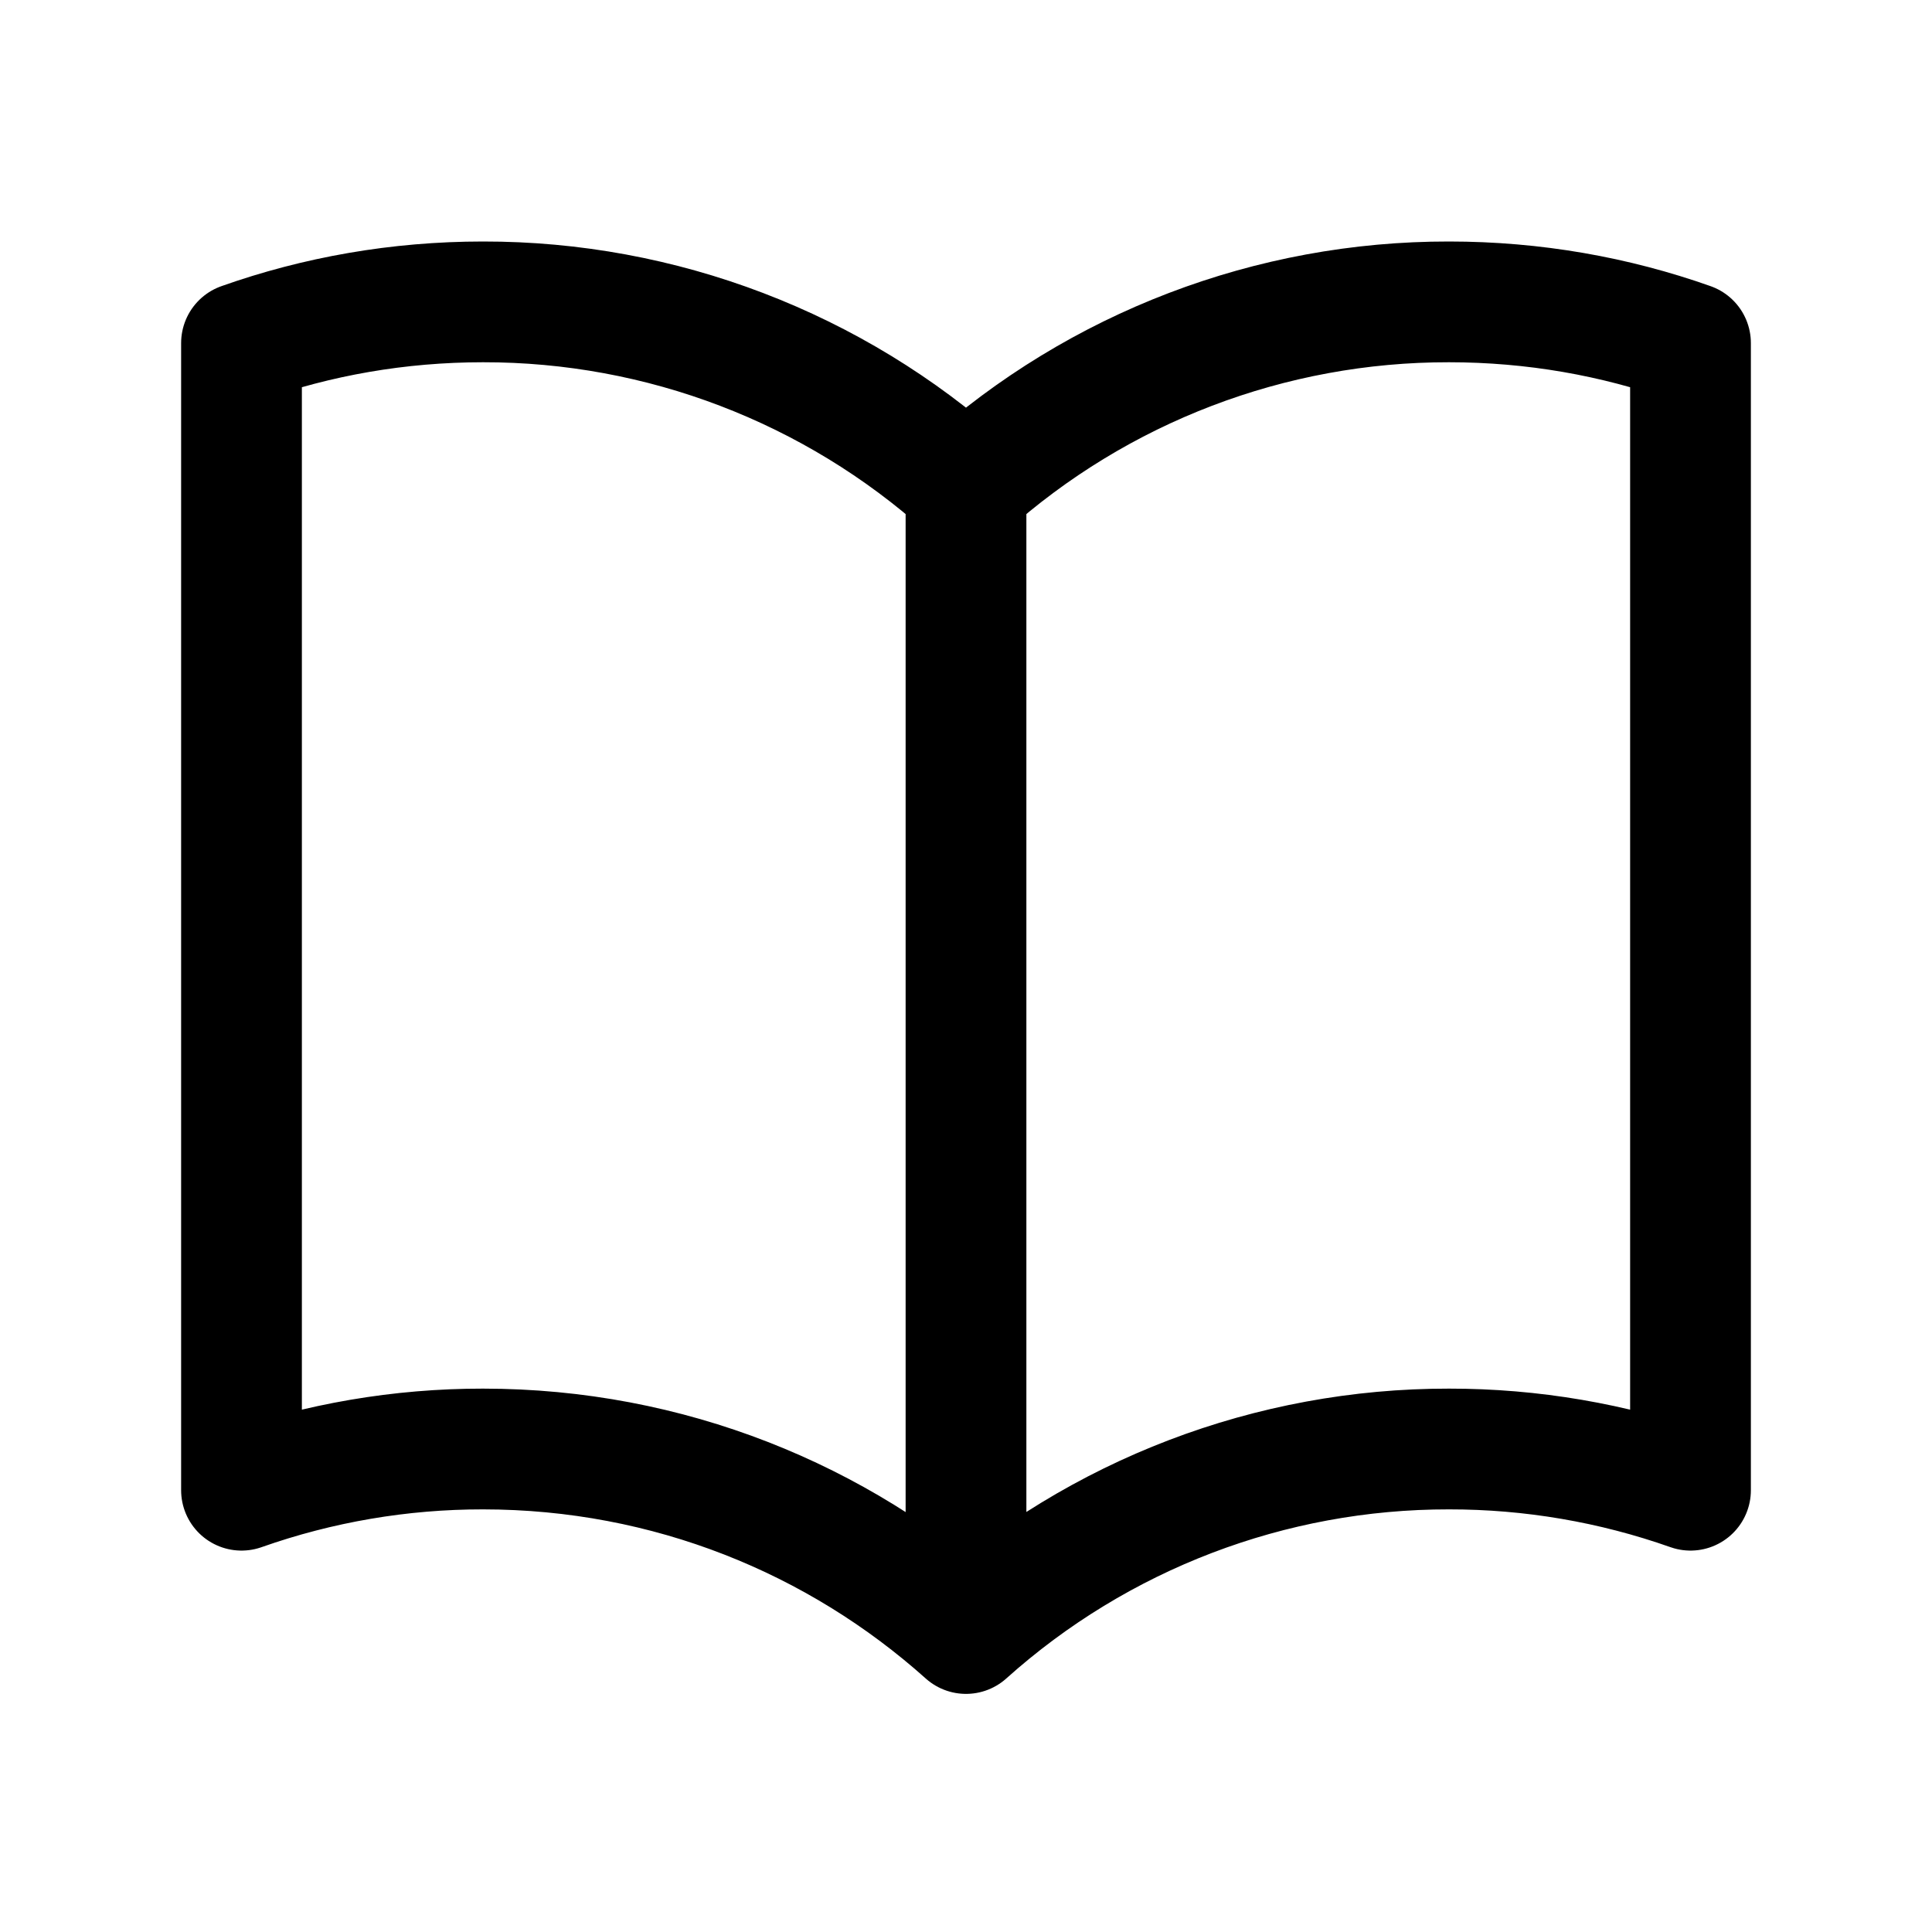
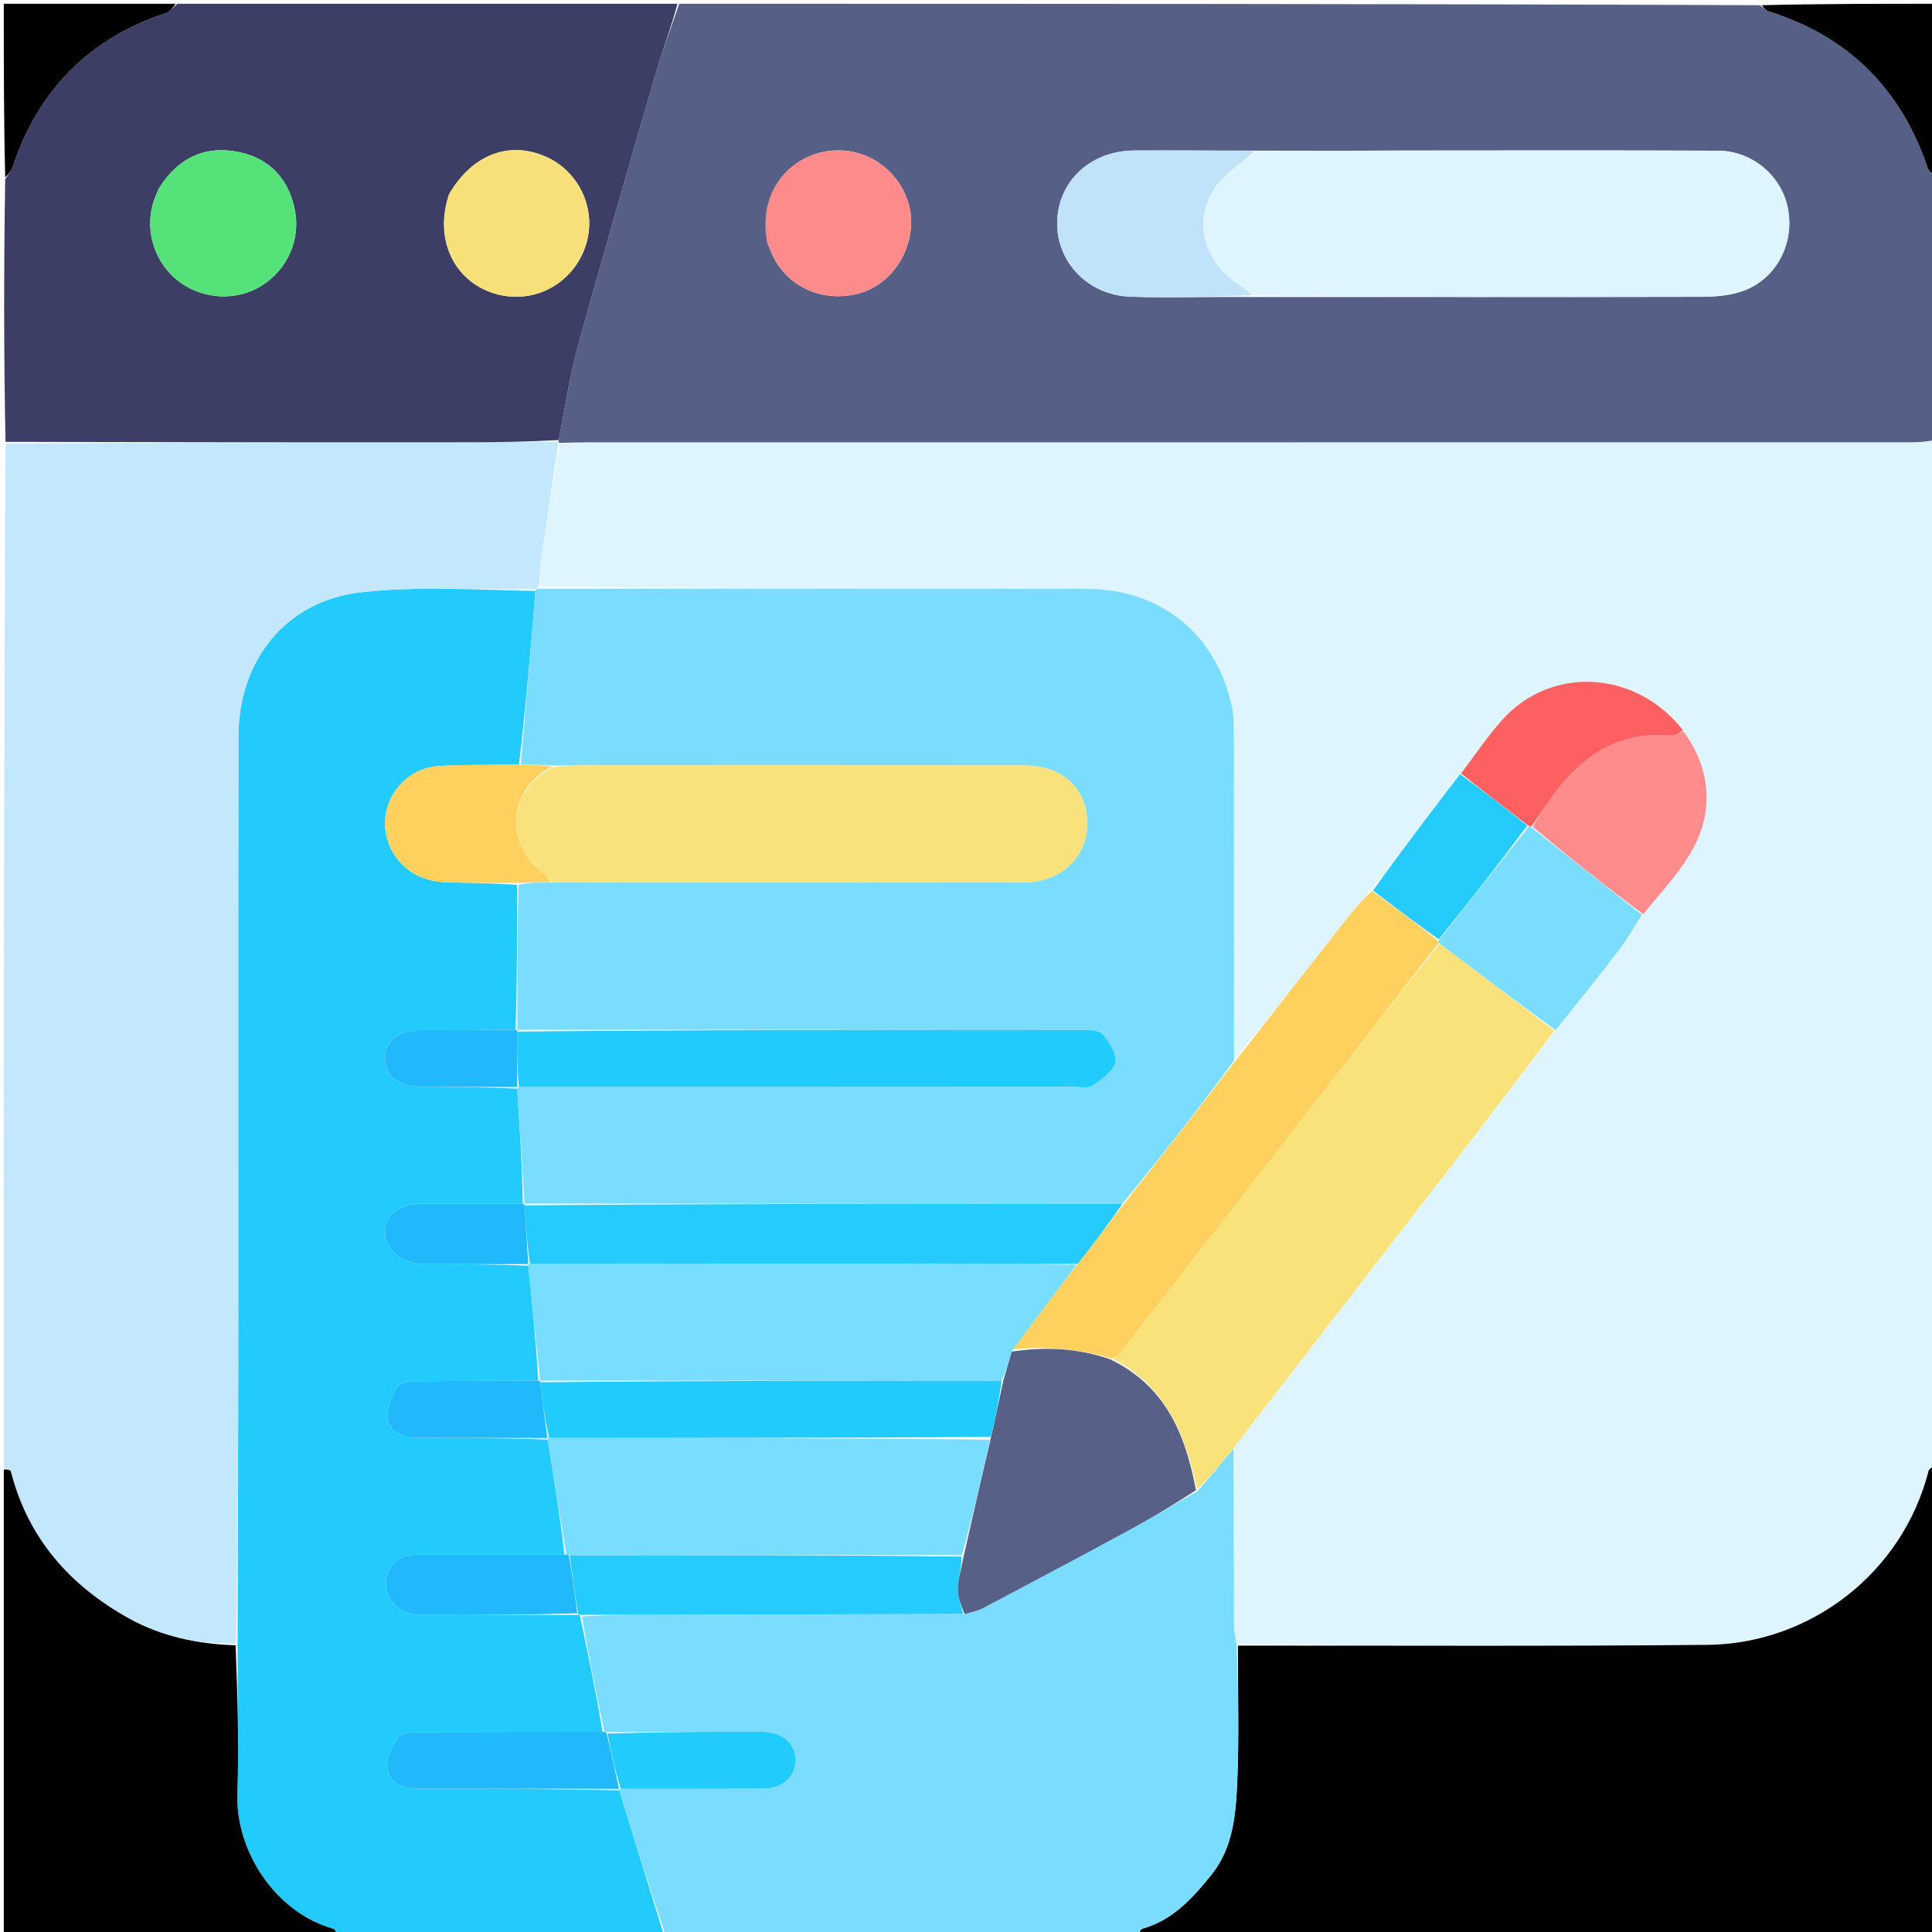
- <svg xmlns="http://www.w3.org/2000/svg" fill="none" viewBox="0 0 24 24" stroke-width="1.5" stroke="currentColor" class="size-6">
-   <path stroke-linecap="round" stroke-linejoin="round" d="M12 6.042A8.967 8.967 0 0 0 6 3.75c-1.052 0-2.062.18-3 .512v14.25A8.987 8.987 0 0 1 6 18c2.305 0 4.408.867 6 2.292m0-14.25a8.966 8.966 0 0 1 6-2.292c1.052 0 2.062.18 3 .512v14.25A8.987 8.987 0 0 0 18 18a8.967 8.967 0 0 0-6 2.292m0-14.25v14.25" />
+ <svg xmlns="http://www.w3.org/2000/svg" version="1.1" id="Layer_1" x="0px" y="0px" width="100%" viewBox="0 0 512 512" enable-background="new 0 0 512 512" xml:space="preserve">
+   <path fill="#DEF5FF" opacity="1" stroke="none" d=" M513,117   C513,207.354 513,297.708 512.672,388.224   C511.911,388.866 511.226,389.281 511.084,389.835   C504.156,416.95 479.658,435.647 452.465,435.906   C411.002,436.301 369.533,436.069 327.755,435.809   C327.298,433.714 327.033,431.913 327.025,430.111   C326.963,414.691 326.947,399.271 327.042,383.54   C346.475,358.29 365.809,333.37 385.077,308.4   C394.095,296.713 402.986,284.929 412.234,273.011   C418.137,265.698 423.814,258.619 429.308,251.401   C431.464,248.569 433.211,245.425 435.48,242.32   C440.351,236.149 445.878,230.572 449.191,223.896   C454.248,213.706 452.968,203.274 446.028,193.528   C433.552,177.532 411.031,176.296 398.071,190.808   C394.108,195.246 390.784,200.255 386.938,205.174   C378.986,215.488 371.265,225.633 363.261,235.935   C361.296,238.129 359.57,240.133 357.934,242.208   C347.678,255.215 337.442,268.238 327.14,280.775   C327.055,251.5 327.041,222.707 326.979,193.914   C326.974,191.603 326.903,189.234 326.407,186.992   C322.177,167.844 307.483,156.065 287.821,156.042   C239.555,155.987 191.29,155.97 143.014,155.492   C143.103,152.891 143.026,150.709 143.331,148.583   C144.812,138.278 146.396,127.988 148.386,117.525   C150.992,117.312 153.155,117.228 155.318,117.228   C272.386,117.222 389.455,117.224 506.523,117.214   C508.682,117.213 510.841,117.074 513,117  z" />
+   <path fill="#565F85" opacity="1" stroke="none" d=" M513,116.531   C510.841,117.074 508.682,117.213 506.523,117.214   C389.455,117.224 272.386,117.222 155.318,117.228   C153.155,117.228 150.992,117.312 148.388,117.355   C147.946,117.353 147.993,117.018 148.051,116.623   C149.743,108.12 150.909,99.882 153.1,91.927   C159.787,67.648 166.809,43.461 173.838,19.277   C175.631,13.109 177.932,7.088 180,1   C275.354,1 370.708,1 466.418,1.377   C467.423,2.177 468.019,2.776 468.733,3.001   C489.893,9.653 503.817,23.601 510.882,44.559   C511.2,45.504 512.277,46.192 513,47   C513,70.021 513,93.042 513,116.531  M332.975,78.722   C372.251,78.718 411.526,78.746 450.802,78.657   C454.252,78.649 457.857,78.383 461.12,77.369   C470.225,74.54 475.498,65.267 473.901,55.705   C472.426,46.866 464.575,39.977 455.306,39.938   C427.68,39.822 400.053,39.868 372.427,39.894   C359.285,39.906 346.143,40.016 332.077,39.914   C321.587,39.901 311.098,39.836 300.609,39.887   C289.08,39.943 280.464,47.92 280.167,58.688   C279.874,69.313 288.242,78.254 299.622,78.633   C310.423,78.993 321.249,78.606 332.975,78.722  M203.428,64.55   C204.025,65.917 204.524,67.337 205.236,68.641   C209.403,76.267 218.029,79.96 226.869,77.959   C234.881,76.146 240.902,68.684 241.437,59.908   C241.932,51.776 236.606,43.867 228.734,41.006   C215.687,36.265 199.964,46.464 203.428,64.55  z" />
+   <path fill="#22CBFC" opacity="1" stroke="none" d=" M176,513   C147.312,513 118.625,513 89.768,512.69   C89.13,511.943 88.731,511.261 88.181,511.104   C73.38,506.896 62.286,491.049 62.892,474.963   C63.381,462.004 62.915,449.008 62.96,435.565   C63.082,405.112 63.136,375.122 63.146,345.132   C63.164,295.147 63.105,245.161 63.177,195.176   C63.207,175.114 75.642,159.292 95.466,156.99   C110.755,155.215 126.379,156.333 141.909,156.602   C140.644,172.209 139.324,187.379 137.539,202.633   C131.77,202.732 126.463,202.646 121.162,202.802   C118.212,202.889 115.104,202.869 112.363,203.785   C105.44,206.098 101.195,213.298 102.171,220.172   C103.256,227.813 109.412,233.386 117.616,233.761   C124.065,234.055 130.532,233.964 136.995,234.51   C137.034,247.612 137.07,260.247 136.628,272.921   C127.846,272.971 119.542,272.978 111.238,272.998   C105.624,273.012 102.094,275.853 102.023,280.391   C101.951,284.921 105.54,287.946 111.18,287.99   C119.816,288.056 128.451,288.057 137.084,288.518   C137.73,298.962 138.379,308.973 138.556,318.99   C129.435,318.997 120.785,318.988 112.135,319.003   C105.636,319.015 101.9,321.865 102.025,326.674   C102.146,331.367 106.664,334.97 112.562,334.991   C121.711,335.022 130.86,335.001 140.02,335.434   C141.06,345.862 142.089,355.859 142.639,365.904   C131.523,365.968 120.885,365.923 110.249,366.06   C108.543,366.082 105.966,366.402 105.327,367.487   C103.866,369.97 102.365,373.137 102.701,375.796   C103.151,379.365 106.467,380.988 110.198,380.999   C121.832,381.031 133.466,381.071 145.152,381.499   C146.823,391.919 148.442,401.949 149.587,411.986   C136.476,411.996 123.84,412.018 111.204,411.987   C107.662,411.979 104.608,412.69 103.042,416.348   C100.545,422.179 104.611,427.913 111.571,427.963   C125.37,428.064 139.171,427.971 153.154,427.963   C153.337,427.968 153.703,427.947 153.749,428.381   C155.917,438.852 158.038,448.89 159.676,458.952   C143.056,458.983 126.919,458.946 110.784,459.058   C108.91,459.071 106.121,459.312 105.363,460.485   C103.813,462.886 102.312,466.143 102.694,468.771   C103.249,472.583 106.759,474.023 110.682,474.019   C128.482,474 146.281,474.051 164.122,474.453   C168.108,487.553 172.054,500.277 176,513  z" />
+   <path fill="#C3E7FD" opacity="1" stroke="none" d=" M141.855,156.164   C126.379,156.333 110.755,155.215 95.466,156.99   C75.642,159.292 63.207,175.114 63.177,195.176   C63.105,245.161 63.164,295.147 63.146,345.132   C63.136,375.122 63.082,405.112 62.527,435.553   C52.209,435.689 42.71,433.636 34.188,428.909   C18.568,420.245 7.395,407.707 2.885,389.942   C2.772,389.497 1.651,389.308 1,389   C1,298.646 1,208.292 1.46,117.567   C42.473,117.208 83.027,117.231 123.58,117.22   C131.718,117.218 139.855,117.089 147.993,117.018   C147.993,117.018 147.946,117.353 147.945,117.523   C146.396,127.988 144.812,138.278 143.331,148.583   C143.026,150.709 143.103,152.891 142.72,155.544   C142.243,156.082 142.049,156.123 141.855,156.164  z" />
+   <path fill="#3D3E65" opacity="1" stroke="none" d=" M148.051,116.623   C139.855,117.089 131.718,117.218 123.58,117.22   C83.027,117.231 42.473,117.208 1.46,117.098   C1,93.979 1,70.958 1.376,47.504   C2.298,46.119 3.023,45.226 3.363,44.205   C10.138,23.866 23.577,10.219 43.981,3.445   C45.131,3.064 46,1.835 47,1   C91.021,1 135.042,1 179.531,1   C177.932,7.088 175.631,13.109 173.838,19.277   C166.809,43.461 159.787,67.648 153.1,91.927   C150.909,99.882 149.743,108.12 148.051,116.623  M118.943,51.65   C115.053,63.3 120.193,74.446 130.987,77.767   C141.412,80.974 152.209,75.138 155.369,64.586   C158.129,55.371 153.416,45.315 144.536,41.473   C134.878,37.293 125.182,40.918 118.943,51.65  M42.126,49.885   C41.581,51.273 40.916,52.628 40.51,54.056   C38.376,61.559 41.17,69.846 47.349,74.542   C53.768,79.421 62.615,79.892 69.321,75.712   C76.228,71.408 79.706,63.437 78.131,55.593   C76.488,47.412 71.477,42.054 63.532,40.346   C54.793,38.466 47.489,41.458 42.126,49.885  z" />
+   <path fill="#000000" opacity="1" stroke="none" d=" M328.066,436.103   C369.533,436.069 411.002,436.301 452.465,435.906   C479.658,435.647 504.156,416.95 511.084,389.835   C511.226,389.281 511.911,388.866 512.672,388.693   C513,430.279 513,471.559 513,513   C442.979,513 372.958,513 302.167,512.69   C301.862,511.94 302.257,511.252 302.803,511.097   C310.819,508.832 316.051,503.012 321.004,496.872   C326.739,489.762 327.485,481.038 327.868,472.532   C328.413,460.411 328.044,448.248 328.066,436.103  z" />
+   <path fill="#7ADDFF" opacity="1" stroke="none" d=" M327.755,435.809   C328.044,448.248 328.413,460.411 327.868,472.532   C327.485,481.038 326.739,489.762 321.004,496.872   C316.051,503.012 310.819,508.832 302.803,511.097   C302.257,511.252 301.862,511.94 301.699,512.69   C260.312,513 218.625,513 176.469,513   C172.054,500.277 168.108,487.553 164.101,474.445   C164.038,474.059 164.056,474.074 164.519,474.064   C177.272,474.048 189.561,474.076 201.85,474.02   C207.298,473.995 210.612,471.21 210.795,466.727   C210.984,462.115 207.474,458.967 201.835,458.953   C188.218,458.92 174.601,458.985 160.778,458.984   C160.573,458.958 160.159,458.928 160.159,458.928   C158.038,448.89 155.917,438.852 154.251,428.378   C160.183,427.941 165.66,427.95 171.138,427.937   C199.184,427.871 227.231,427.801 255.629,427.761   C257.527,427.251 259.174,426.899 260.606,426.141   C273.406,419.367 286.2,412.578 298.93,405.674   C305.047,402.357 311.025,398.784 317.367,395.153   C320.752,391.27 323.834,387.56 326.917,383.85   C326.947,399.271 326.963,414.691 327.025,430.111   C327.033,431.913 327.298,433.714 327.755,435.809  z" />
+   <path fill="#000000" opacity="1" stroke="none" d=" M1,389.469   C1.651,389.308 2.772,389.497 2.885,389.942   C7.395,407.707 18.568,420.245 34.188,428.909   C42.71,433.636 52.209,435.689 62.439,436.017   C62.915,449.008 63.381,462.004 62.892,474.963   C62.286,491.049 73.38,506.896 88.181,511.104   C88.731,511.261 89.13,511.943 89.3,512.69   C59.727,513 30.455,513 1,513   C1,471.979 1,430.958 1,389.469  z" />
+   <path fill="#000000" opacity="1" stroke="none" d=" M46.531,1   C46,1.835 45.131,3.064 43.981,3.445   C23.577,10.219 10.138,23.866 3.363,44.205   C3.023,45.226 2.298,46.119 1.376,47.036   C1,31.74 1,16.48 1,1   C16.02,1 31.041,1 46.531,1  z" />
+   <path fill="#000000" opacity="1" stroke="none" d=" M513,46.531   C512.277,46.192 511.2,45.504 510.882,44.559   C503.817,23.601 489.893,9.653 468.733,3.001   C468.019,2.776 467.423,2.177 466.886,1.377   C482.26,1 497.52,1 513,1   C513,16.02 513,31.041 513,46.531  z" />
+   <path fill="#7ADDFF" opacity="1" stroke="none" d=" M141.909,156.602   C142.049,156.123 142.243,156.082 142.73,155.989   C191.29,155.97 239.555,155.987 287.821,156.042   C307.483,156.065 322.177,167.844 326.407,186.992   C326.903,189.234 326.974,191.603 326.979,193.914   C327.041,222.707 327.055,251.5 327.031,281.089   C317.286,294.264 307.589,306.643 297.432,319.023   C244.32,319.006 191.668,318.988 139.009,318.977   C139.002,318.985 139.027,318.984 139.027,318.984   C138.379,308.973 137.73,298.962 137.066,288.507   C137.049,288.063 137.056,288.079 137.52,288.06   C186.814,288.027 235.645,288.014 284.476,287.996   C286.142,287.996 288.233,288.568 289.384,287.784   C291.813,286.13 294.949,284.039 295.532,281.589   C296.052,279.401 294.012,276.041 292.173,274.063   C291.036,272.84 288.161,272.946 286.066,272.944   C236.401,272.891 186.737,272.905 137.072,272.905   C137.071,272.902 137.106,272.883 137.106,272.883   C137.07,260.247 137.034,247.612 137.439,234.434   C140.579,233.849 143.277,233.806 146.439,233.845   C161.726,233.907 176.55,233.875 191.374,233.869   C218.024,233.859 244.675,233.905 271.325,233.844   C281.049,233.822 288.025,227.321 288.122,218.473   C288.226,209.068 281.668,202.848 271.359,202.836   C232.882,202.792 194.405,202.814 155.928,202.821   C152.965,202.821 150.002,202.899 146.586,202.884   C143.424,202.735 140.714,202.642 138.004,202.549   C139.324,187.379 140.644,172.209 141.909,156.602  z" />
+   <path fill="#FAE27A" opacity="1" stroke="none" d=" M327.042,383.54   C323.834,387.56 320.752,391.27 317.246,394.755   C314.151,380.03 308.841,367.244 294.901,360.12   C295.746,359.535 296.358,359.191 296.756,358.679   C314.878,335.407 332.987,312.126 351.082,288.833   C361.14,275.887 371.169,262.919 381.526,250.059   C391.872,257.835 401.903,265.512 411.934,273.189   C402.986,284.929 394.095,296.713 385.077,308.4   C365.809,333.37 346.475,358.29 327.042,383.54  z" />
+   <path fill="#FED05D" opacity="1" stroke="none" d=" M381.211,249.961   C371.169,262.919 361.14,275.887 351.082,288.833   C332.987,312.126 314.878,335.407 296.756,358.679   C296.358,359.191 295.746,359.535 294.53,360.067   C285.528,357.223 276.992,356.856 268.457,357.546   C274.168,349.88 279.753,342.498 285.602,334.938   C289.874,329.513 293.884,324.268 297.893,319.022   C307.589,306.643 317.286,294.264 327.091,281.57   C337.442,268.238 347.678,255.215 357.934,242.208   C359.57,240.133 361.296,238.129 363.569,236.157   C369.774,240.515 375.39,244.808 381.053,249.317   C381.099,249.533 381.211,249.961 381.211,249.961  z" />
+   <path fill="#7BDDFE" opacity="1" stroke="none" d=" M381.526,250.059   C381.211,249.961 381.099,249.533 381.35,249.156   C389.381,238.873 397.161,228.967 405.181,219.059   C405.421,219.058 405.9,219.106 406.05,219.407   C415.847,227.279 425.496,234.851 435.144,242.422   C433.211,245.425 431.464,248.569 429.308,251.401   C423.814,258.619 418.137,265.698 412.234,273.011   C401.903,265.512 391.872,257.835 381.526,250.059  z" />
+   <path fill="#FE8C8C" opacity="1" stroke="none" d=" M435.48,242.32   C425.496,234.851 415.847,227.279 406.188,219.084   C407.782,216.168 409.376,213.866 410.994,211.582   C418.833,200.515 428.812,193.621 443.105,194.941   C444.086,195.032 445.15,194.22 446.176,193.828   C452.968,203.274 454.248,213.706 449.191,223.896   C445.878,230.572 440.351,236.149 435.48,242.32  z" />
+   <path fill="#FC6060" opacity="1" stroke="none" d=" M446.028,193.528   C445.15,194.22 444.086,195.032 443.105,194.941   C428.812,193.621 418.833,200.515 410.994,211.582   C409.376,213.866 407.782,216.168 406.039,218.783   C405.9,219.106 405.421,219.058 404.983,218.793   C398.753,214.02 392.96,209.512 387.168,205.003   C390.784,200.255 394.108,195.246 398.071,190.808   C411.031,176.296 433.552,177.532 446.028,193.528  z" />
+   <path fill="#24CBFB" opacity="1" stroke="none" d=" M386.938,205.174   C392.96,209.512 398.753,214.02 404.743,218.795   C397.161,228.967 389.381,238.873 381.304,248.94   C375.39,244.808 369.774,240.515 363.85,235.999   C371.265,225.633 378.986,215.488 386.938,205.174  z" />
+   <path fill="#DEF5FF" opacity="1" stroke="none" d=" M333.002,40.081   C346.143,40.016 359.285,39.906 372.427,39.894   C400.053,39.868 427.68,39.822 455.306,39.938   C464.575,39.977 472.426,46.866 473.901,55.705   C475.498,65.267 470.225,74.54 461.12,77.369   C457.857,78.383 454.252,78.649 450.802,78.657   C411.526,78.746 372.251,78.718 332.42,78.333   C330.924,77.3 330.002,76.626 329.039,76.017   C319.335,69.873 315.927,59.306 321.767,50.022   C324.322,45.96 329.186,43.351 333.002,40.081  z" />
+   <path fill="#C0E3F9" opacity="1" stroke="none" d=" M332.539,39.998   C329.186,43.351 324.322,45.96 321.767,50.022   C315.927,59.306 319.335,69.873 329.039,76.017   C330.002,76.626 330.924,77.3 331.964,78.245   C321.249,78.606 310.423,78.993 299.622,78.633   C288.242,78.254 279.874,69.313 280.167,58.688   C280.464,47.92 289.08,39.943 300.609,39.887   C311.098,39.836 321.587,39.901 332.539,39.998  z" />
+   <path fill="#FD8B8B" opacity="1" stroke="none" d=" M203.305,64.148   C199.964,46.464 215.687,36.265 228.734,41.006   C236.606,43.867 241.932,51.776 241.437,59.908   C240.902,68.684 234.881,76.146 226.869,77.959   C218.029,79.96 209.403,76.267 205.236,68.641   C204.524,67.337 204.025,65.917 203.305,64.148  z" />
+   <path fill="#79DDFF" opacity="1" stroke="none" d=" M285.339,335.117   C279.753,342.498 274.168,349.88 268.279,357.897   C267.279,360.981 266.584,363.429 265.428,365.892   C224.338,365.905 183.708,365.902 143.083,365.888   C143.087,365.877 143.118,365.856 143.118,365.856   C142.089,355.859 141.06,345.862 140.016,335.434   C139.999,335.004 140.006,335.014 140.473,334.986   C173.253,334.946 205.566,334.912 237.878,334.932   C253.698,334.942 269.518,335.052 285.339,335.117  z" />
+   <path fill="#79DDFF" opacity="1" stroke="none" d=" M150.062,411.979   C148.442,401.949 146.823,391.919 145.135,381.488   C145.066,381.087 145.067,381.087 145.529,381.074   C184.796,381.073 223.6,381.086 262.366,381.516   C260.021,392.004 257.715,402.074 254.916,412.108   C219.94,412.1 185.456,412.128 150.747,412.103   C150.521,412.05 150.062,411.979 150.062,411.979  z" />
+   <path fill="#24CBFC" opacity="1" stroke="none" d=" M150.973,412.157   C185.456,412.128 219.94,412.1 254.855,412.518   C254.764,415.698 253.885,418.425 253.832,421.167   C253.789,423.345 254.758,425.543 255.277,427.732   C227.231,427.801 199.184,427.871 171.138,427.937   C165.66,427.95 160.183,427.941 154.204,427.945   C153.703,427.947 153.337,427.968 153.162,427.551   C152.315,422.141 151.644,417.149 150.973,412.157  z" />
+   <path fill="#FED05D" opacity="1" stroke="none" d=" M137.539,202.633   C140.714,202.642 143.424,202.735 146.388,203.161   C134.772,208.787 133.249,223.647 144.21,231.575   C144.942,232.104 145.393,233.024 145.975,233.763   C143.277,233.806 140.579,233.849 137.436,233.969   C130.532,233.964 124.065,234.055 117.616,233.761   C109.412,233.386 103.256,227.813 102.171,220.172   C101.195,213.298 105.44,206.098 112.363,203.785   C115.104,202.869 118.212,202.889 121.162,202.802   C126.463,202.646 131.77,202.732 137.539,202.633  z" />
+   <path fill="#21B8FC" opacity="1" stroke="none" d=" M159.676,458.952   C160.159,458.928 160.573,458.958 160.782,459.404   C162.013,464.591 163.035,469.333 164.056,474.074   C164.056,474.074 164.038,474.059 164.059,474.068   C146.281,474.051 128.482,474 110.682,474.019   C106.759,474.023 103.249,472.583 102.694,468.771   C102.312,466.143 103.813,462.886 105.363,460.485   C106.121,459.312 108.91,459.071 110.784,459.058   C126.919,458.946 143.056,458.983 159.676,458.952  z" />
+   <path fill="#21B9FC" opacity="1" stroke="none" d=" M150.747,412.103   C151.644,417.149 152.315,422.141 152.978,427.546   C139.171,427.971 125.37,428.064 111.571,427.963   C104.611,427.913 100.545,422.179 103.042,416.348   C104.608,412.69 107.662,411.979 111.204,411.987   C123.84,412.018 136.476,411.996 149.587,411.986   C150.062,411.979 150.521,412.05 150.747,412.103  z" />
+   <path fill="#21B8FC" opacity="1" stroke="none" d=" M145.083,381.097   C133.466,381.071 121.832,381.031 110.198,380.999   C106.467,380.988 103.151,379.365 102.701,375.796   C102.365,373.137 103.866,369.97 105.327,367.487   C105.966,366.402 108.543,366.082 110.249,366.06   C120.885,365.923 131.523,365.968 142.639,365.904   C143.118,365.856 143.087,365.877 143.108,366.303   C143.774,371.515 144.421,376.301 145.067,381.087   C145.067,381.087 145.066,381.087 145.083,381.097  z" />
+   <path fill="#21B9FC" opacity="1" stroke="none" d=" M140.004,335.003   C130.86,335.001 121.711,335.022 112.562,334.991   C106.664,334.97 102.146,331.367 102.025,326.674   C101.9,321.865 105.636,319.015 112.135,319.003   C120.785,318.988 129.435,318.997 138.556,318.99   C139.027,318.984 139.002,318.985 139.004,319.429   C139.339,324.92 139.672,329.967 140.006,335.014   C140.006,335.014 139.999,335.004 140.004,335.003  z" />
+   <path fill="#21B8FC" opacity="1" stroke="none" d=" M137.068,288.074   C128.451,288.057 119.816,288.056 111.18,287.99   C105.54,287.946 101.951,284.921 102.023,280.391   C102.094,275.853 105.624,273.012 111.238,272.998   C119.542,272.978 127.846,272.971 136.628,272.921   C137.106,272.883 137.071,272.902 137.047,273.38   C137.034,278.598 137.045,283.338 137.056,288.079   C137.056,288.079 137.049,288.063 137.068,288.074  z" />
+   <path fill="#F7E07A" opacity="1" stroke="none" d=" M119.077,51.294   C125.182,40.918 134.878,37.293 144.536,41.473   C153.416,45.315 158.129,55.371 155.369,64.586   C152.209,75.138 141.412,80.974 130.987,77.767   C120.193,74.446 115.053,63.3 119.077,51.294  z" />
+   <path fill="#55E379" opacity="1" stroke="none" d=" M42.321,49.558   C47.489,41.458 54.793,38.466 63.532,40.346   C71.477,42.054 76.488,47.412 78.131,55.593   C79.706,63.437 76.228,71.408 69.321,75.712   C62.615,79.892 53.768,79.421 47.349,74.542   C41.17,69.846 38.376,61.559 40.51,54.056   C40.916,52.628 41.581,51.273 42.321,49.558  z" />
+   <path fill="#576086" opacity="1" stroke="none" d=" M255.629,427.761   C254.758,425.543 253.789,423.345 253.832,421.167   C253.885,418.425 254.764,415.698 255.348,412.555   C257.715,402.074 260.021,392.004 262.555,381.206   C263.818,375.611 264.853,370.745 265.889,365.878   C266.584,363.429 267.279,360.981 268.153,358.182   C276.992,356.856 285.528,357.223 294.198,360.23   C308.841,367.244 314.151,380.03 316.945,394.928   C311.025,398.784 305.047,402.357 298.93,405.674   C286.2,412.578 273.406,419.367 260.606,426.141   C259.174,426.899 257.527,427.251 255.629,427.761  z" />
+   <path fill="#21CBFC" opacity="1" stroke="none" d=" M164.519,474.064   C163.035,469.333 162.013,464.591 160.988,459.43   C174.601,458.985 188.218,458.92 201.835,458.953   C207.474,458.967 210.984,462.115 210.795,466.727   C210.612,471.21 207.298,473.995 201.85,474.02   C189.561,474.076 177.272,474.048 164.519,474.064  z" />
+   <path fill="#F9E27B" opacity="1" stroke="none" d=" M146.439,233.845   C145.393,233.024 144.942,232.104 144.21,231.575   C133.249,223.647 134.772,208.787 146.84,203.217   C150.002,202.899 152.965,202.821 155.928,202.821   C194.405,202.814 232.882,202.792 271.359,202.836   C281.668,202.848 288.226,209.068 288.122,218.473   C288.025,227.321 281.049,233.822 271.325,233.844   C244.675,233.905 218.024,233.859 191.374,233.869   C176.55,233.875 161.726,233.907 146.439,233.845  z" />
+   <path fill="#24CBFC" opacity="1" stroke="none" d=" M140.473,334.986   C139.672,329.967 139.339,324.92 139.011,319.421   C191.668,318.988 244.32,319.006 297.432,319.023   C293.884,324.268 289.874,329.513 285.602,334.938   C269.518,335.052 253.698,334.942 237.878,334.932   C205.566,334.912 173.253,334.946 140.473,334.986  z" />
+   <path fill="#21CBFC" opacity="1" stroke="none" d=" M137.52,288.06   C137.045,283.338 137.034,278.598 137.048,273.382   C186.737,272.905 236.401,272.891 286.066,272.944   C288.161,272.946 291.036,272.84 292.173,274.063   C294.012,276.041 296.052,279.401 295.532,281.589   C294.949,284.039 291.813,286.13 289.384,287.784   C288.233,288.568 286.142,287.996 284.476,287.996   C235.645,288.014 186.814,288.027 137.52,288.06  z" />
+   <path fill="#21CBFC" opacity="1" stroke="none" d=" M265.428,365.892   C264.853,370.745 263.818,375.611 262.593,380.788   C223.6,381.086 184.796,381.073 145.529,381.074   C144.421,376.301 143.774,371.515 143.103,366.314   C183.708,365.902 224.338,365.905 265.428,365.892  z" />
</svg>
